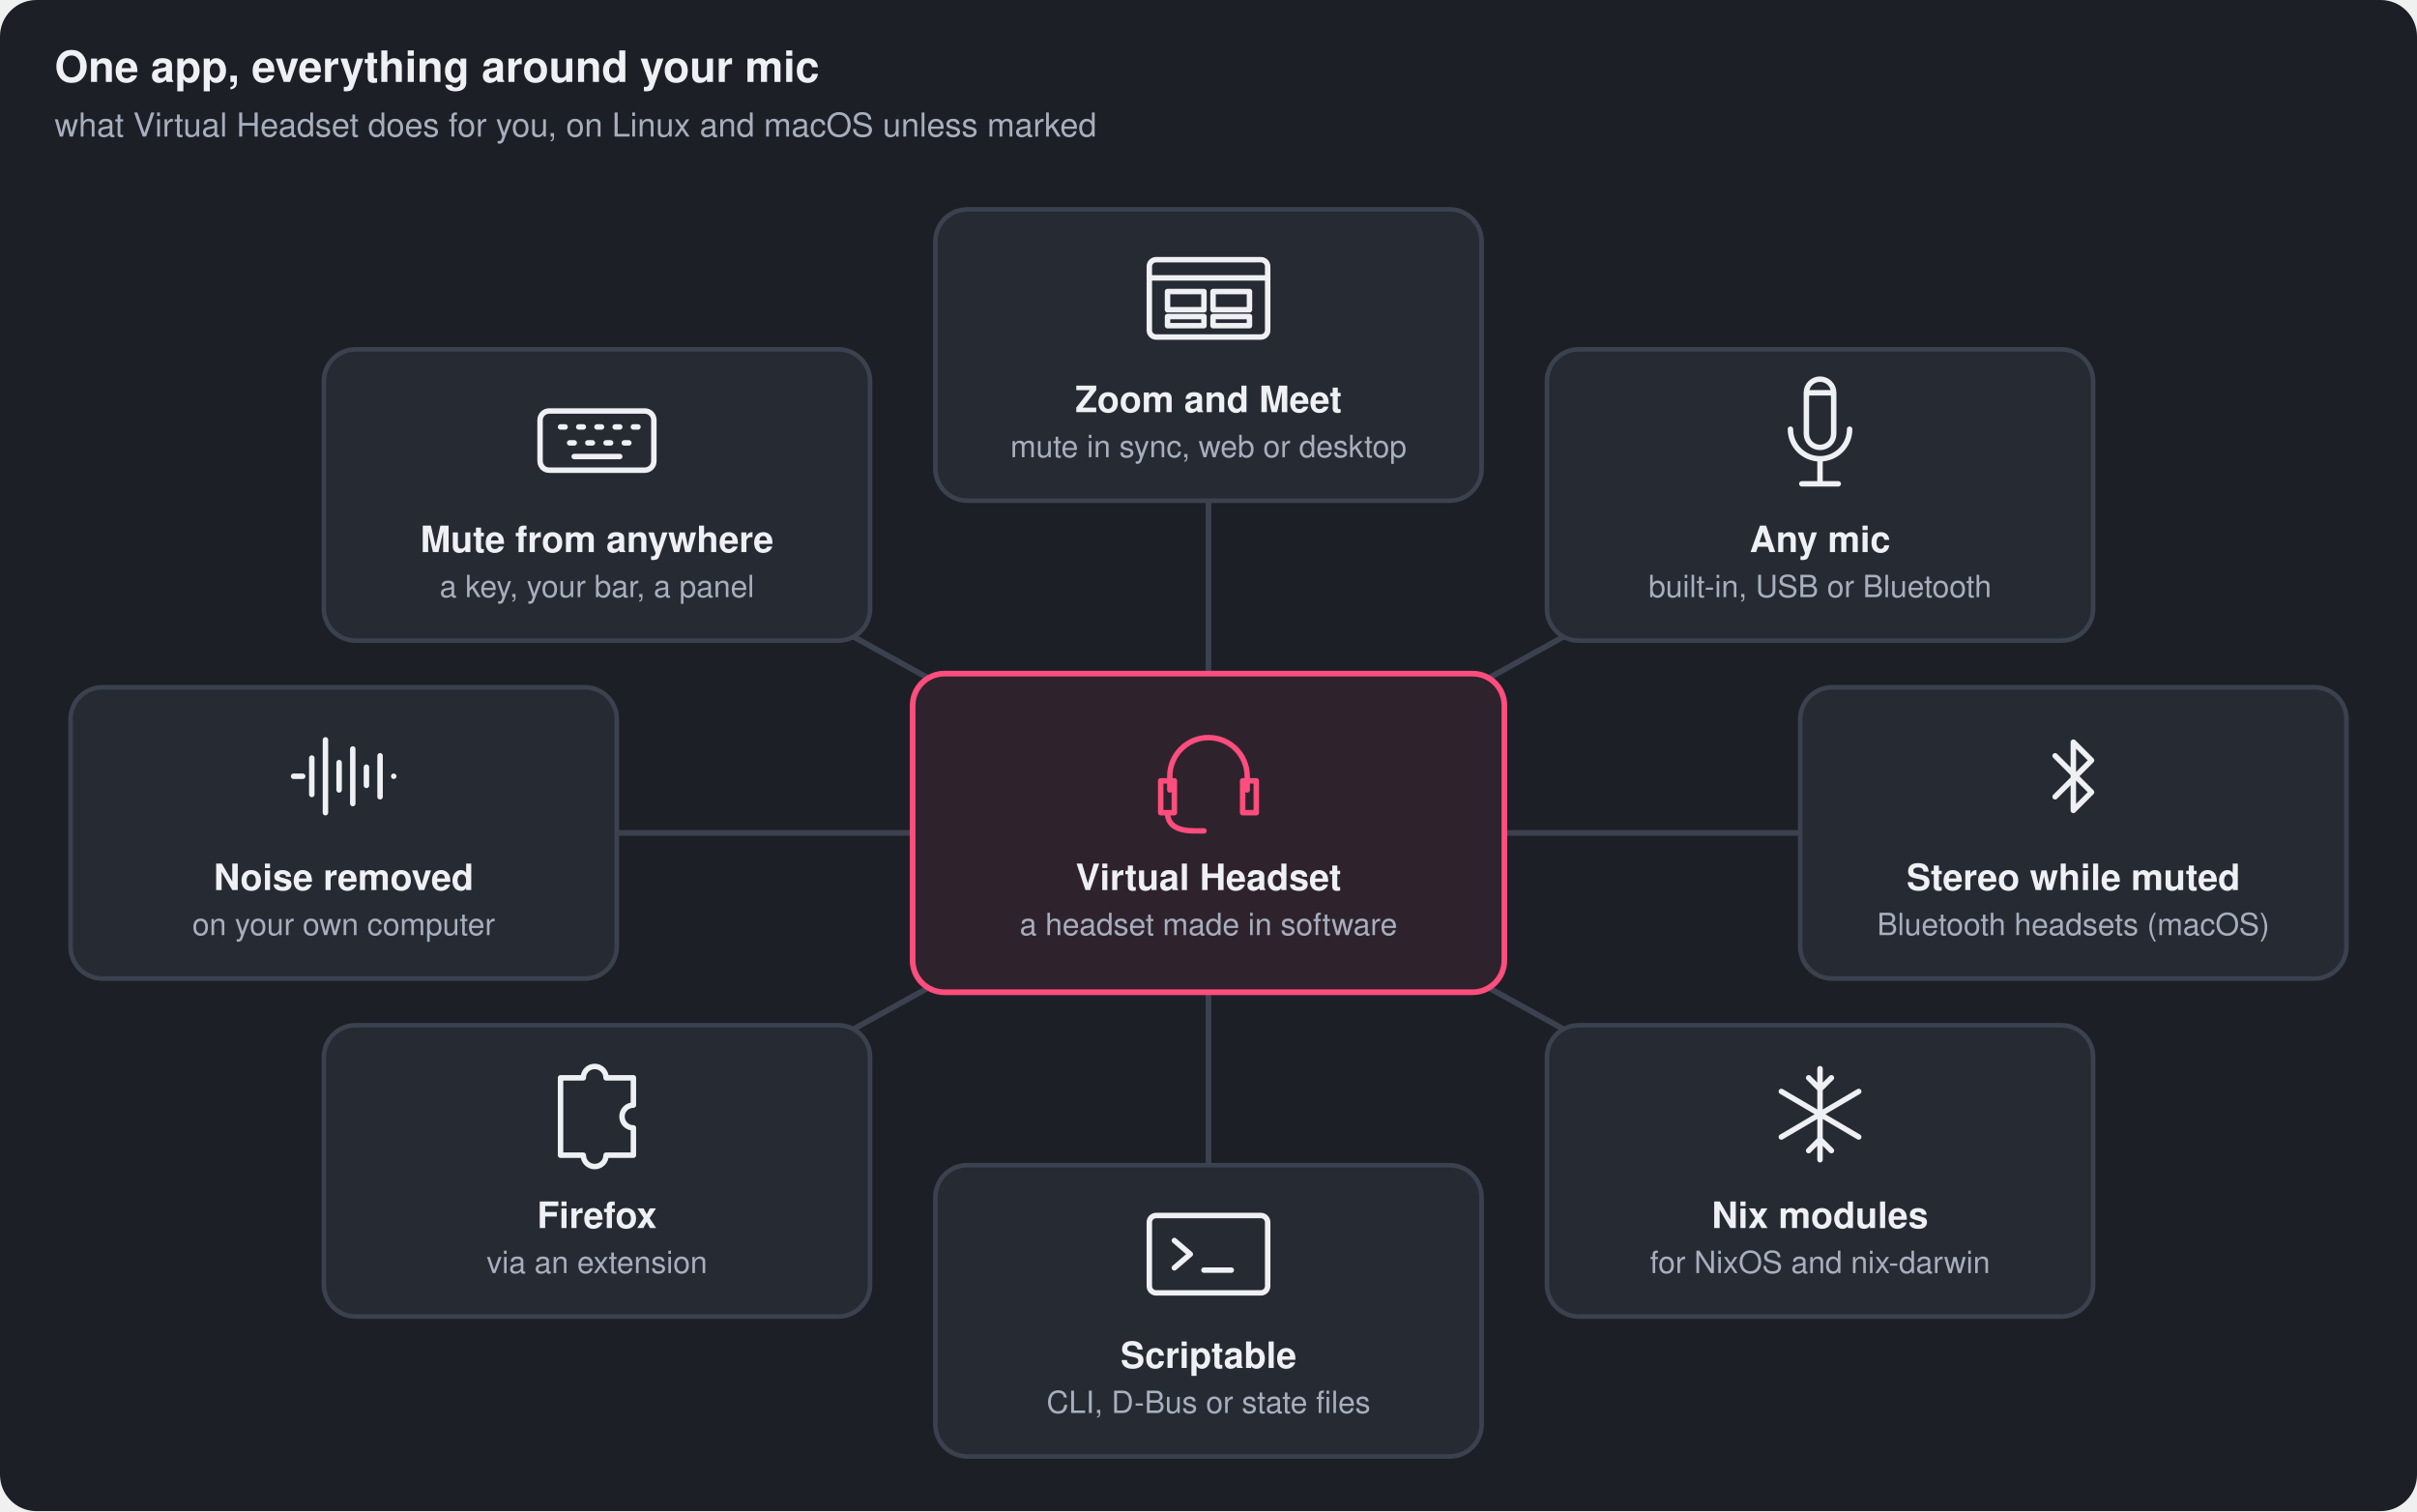
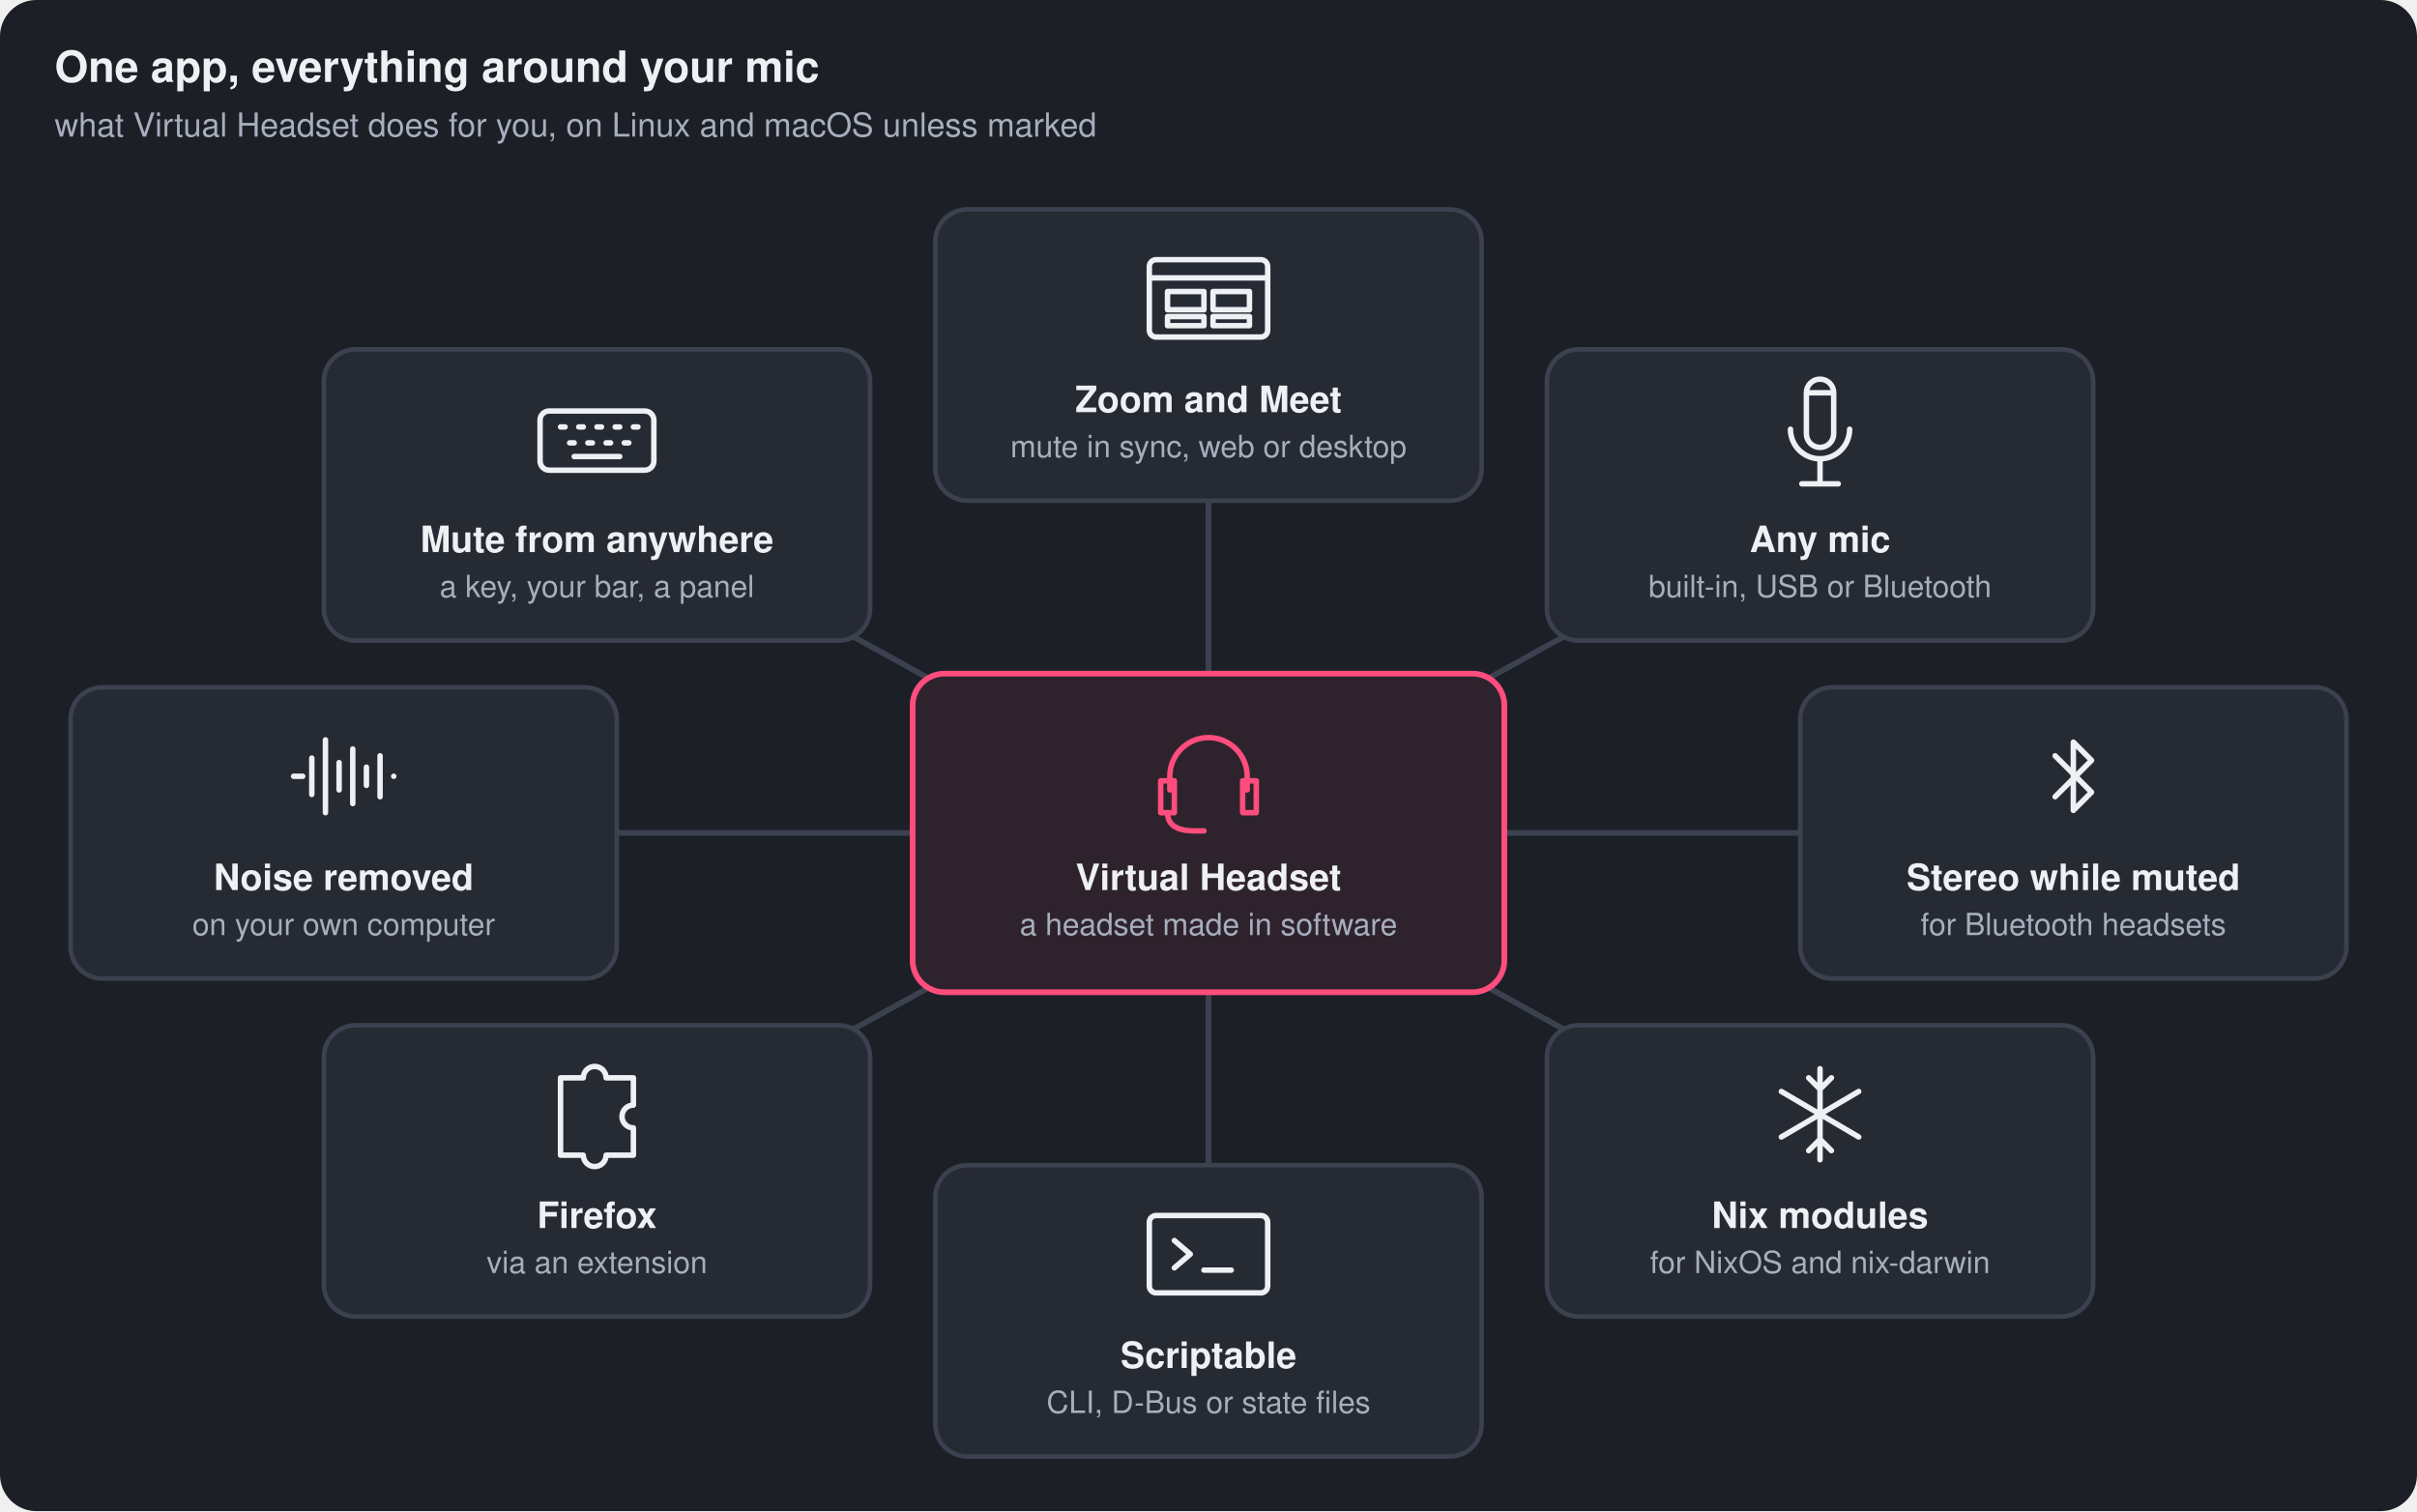
<svg xmlns="http://www.w3.org/2000/svg" viewBox="0 0 1062 664" width="1062" height="664" role="img">
  <style>
  text { font-family: -apple-system, 'Segoe UI', Helvetica, Arial, sans-serif; fill: #eef0f4; }
  .bg { fill: #1c1f26; }
  .box { fill: #262a33; stroke: #3b414e; stroke-width: 2; }
  .key { fill: #ff4d7d; fill-opacity: .08; stroke: #ff4d7d; stroke-width: 2.5; }
  .head { font-size: 19px; font-weight: 700; }
  .lede { font-size: 14.5px; fill: #a7aebd; }
  .title { font-size: 16px; font-weight: 650; }
  .sub { font-size: 13.5px; fill: #a7aebd; }
  .label { font-size: 13px; font-weight: 600; fill: #eef0f4; }
  .axis { font-size: 12.5px; fill: #a7aebd; }
  .axis-strong { font-size: 12.5px; font-weight: 650; fill: #eef0f4; }
  .edge { fill: none; stroke: #a3abbd; stroke-width: 2; marker-end: url(#arrow); }
  .spoke { stroke: #3b414e; stroke-width: 2.5; }
  .tick { stroke: #a7aebd; stroke-width: 1.5; stroke-dasharray: 4 4; }
  .tag { fill: #1c1f26; }
  .arrowhead { fill: #a3abbd; }
  .badge { fill: #ff4d7d; }
  .badge-text { font-size: 12px; font-weight: 700; fill: #ffffff; }
  .ink { fill: none; stroke: #eef0f4; stroke-width: 2.4; stroke-linecap: round; stroke-linejoin: round; }
  .ink-live { fill: none; stroke: #ff4d7d; stroke-width: 2.4; stroke-linecap: round; stroke-linejoin: round; }
  .seg-quiet { fill: #262a33; stroke: #3b414e; stroke-width: 1.5; }
  .seg-live { fill: #ff4d7d; fill-opacity: .2; stroke: #ff4d7d; stroke-width: 1.5; }
  .seg-ok { fill: #5ad18a; fill-opacity: .2; stroke: #5ad18a; stroke-width: 1.5; }
  .seg-mono { fill: #a3abbd; fill-opacity: .16; stroke: #a3abbd; stroke-width: 1.5; }
</style>
  <defs>
    <marker id="arrow" viewBox="0 0 10 10" refX="9" refY="5" markerWidth="8" markerHeight="8" orient="auto-start-reverse">
      <path class="arrowhead" d="M0 0L10 5L0 10z" />
    </marker>
  </defs>
  <rect class="bg" width="1062" height="664" rx="16" />
  <text class="head" x="24" y="36">One app, everything around your mic</text>
  <text class="lede" x="24" y="60">what Virtual Headset does for you, on Linux and macOS unless marked</text>
  <line class="spoke" x1="531" y1="366" x2="531" y2="156" />
  <line class="spoke" x1="531" y1="366" x2="799.7" y2="217.5" />
  <line class="spoke" x1="531" y1="366" x2="911" y2="366" />
  <line class="spoke" x1="531" y1="366" x2="799.7" y2="514.5" />
  <line class="spoke" x1="531" y1="366" x2="531" y2="576" />
  <line class="spoke" x1="531" y1="366" x2="262.3" y2="514.5" />
  <line class="spoke" x1="531" y1="366" x2="151" y2="366" />
  <line class="spoke" x1="531" y1="366" x2="262.3" y2="217.5" />
  <rect class="box" x="411" y="92" width="240" height="128" rx="14" />
  <path class="ink" transform="translate(531 131.1)" d="M-23 -17h46a3 3 0 0 1 3 3v28a3 3 0 0 1 -3 3h-46a3 3 0 0 1 -3 -3v-28a3 3 0 0 1 3 -3zM-26 -9h52M-18 -3h16v8h-16zM2 -3h16v8h-16zM-18 8h16v4h-16zM2 8h16v4h-16z" />
  <text class="title" x="531" y="181.1" text-anchor="middle">Zoom and Meet</text>
  <text class="sub" x="531" y="200.9" text-anchor="middle">mute in sync, web or desktop</text>
  <rect class="box" x="679.7" y="153.5" width="240" height="128" rx="14" />
  <path class="ink" transform="translate(799.7 192.6)" d="M-6 -20h12v18a6 6 0 0 1 -12 0zM-6 -20a6 6 0 0 1 12 0M-13 -4a13 13 0 0 0 26 0M0 9v11M-8 20h16" />
  <text class="title" x="799.7" y="242.6" text-anchor="middle">Any mic</text>
  <text class="sub" x="799.7" y="262.4" text-anchor="middle">built-in, USB or Bluetooth</text>
  <rect class="box" x="791" y="302" width="240" height="128" rx="14" />
  <path class="ink" transform="translate(911 341.1)" d="M-8 -9L8 7L0 15V-15L8 -7L-8 9" />
  <text class="title" x="911" y="391.1" text-anchor="middle">Stereo while muted</text>
-   <text class="sub" x="911" y="410.9" text-anchor="middle">Bluetooth headsets (macOS)</text>
+   <text class="sub" x="911" y="410.9" text-anchor="middle">for Bluetooth headsets</text>
  <rect class="box" x="679.7" y="450.5" width="240" height="128" rx="14" />
  <path class="ink" transform="translate(799.7 489.6)" d="M0 -20v40M-17 -10l34 20M-17 10l34 -20M-5 -16l5 5l5 -5M-5 16l5 -5l5 5" />
  <text class="title" x="799.7" y="539.6" text-anchor="middle">Nix modules</text>
  <text class="sub" x="799.7" y="559.4" text-anchor="middle">for NixOS and nix-darwin</text>
  <rect class="box" x="411" y="512" width="240" height="128" rx="14" />
  <path class="ink" transform="translate(531 551.1)" d="M-23 -17h46a3 3 0 0 1 3 3v28a3 3 0 0 1 -3 3h-46a3 3 0 0 1 -3 -3v-28a3 3 0 0 1 3 -3zM-15 -6l7 6l-7 6M-2 7h12" />
  <text class="title" x="531" y="601.1" text-anchor="middle">Scriptable</text>
  <text class="sub" x="531" y="620.9" text-anchor="middle">CLI, D-Bus or state files</text>
  <rect class="box" x="142.3" y="450.5" width="240" height="128" rx="14" />
  <path class="ink" transform="translate(262.3 489.6)" d="M-16 -16h10a5 5 0 1 1 10 0h12v12a5 5 0 1 0 0 10v12h-12a5 5 0 1 1 -10 0h-10z" />
  <text class="title" x="262.3" y="539.6" text-anchor="middle">Firefox</text>
  <text class="sub" x="262.3" y="559.4" text-anchor="middle">via an extension</text>
  <rect class="box" x="31" y="302" width="240" height="128" rx="14" />
  <path class="ink" transform="translate(151 341.1)" d="M-22 0h4M-14 -8v16M-8 -16v32M-2 -6v12M4 -12v24M10 -4v8M16 -9v18M22 0h0" />
  <text class="title" x="151" y="391.1" text-anchor="middle">Noise removed</text>
  <text class="sub" x="151" y="410.9" text-anchor="middle">on your own computer</text>
  <rect class="box" x="142.3" y="153.5" width="240" height="128" rx="14" />
  <path class="ink" transform="translate(262.3 192.6)" d="M-21 -12h42a4 4 0 0 1 4 4v18a4 4 0 0 1 -4 4h-42a4 4 0 0 1 -4 -4v-18a4 4 0 0 1 4 -4zM-16 -5h2M-8 -5h2M0 -5h2M8 -5h2M16 -5h2M-12 2h2M-4 2h2M4 2h2M12 2h2M-10 8h20" />
  <text class="title" x="262.3" y="242.6" text-anchor="middle">Mute from anywhere</text>
  <text class="sub" x="262.3" y="262.4" text-anchor="middle">a key, your bar, a panel</text>
  <rect class="bg" x="401" y="296" width="260" height="140" rx="14" />
  <rect class="key" x="401" y="296" width="260" height="140" rx="14" />
  <path class="ink-live" transform="translate(531 341.1)" d="M-17 6v-6a17 17 0 0 1 34 0v6M-21 2h6v14h-6zM15 2h6v14h-6zM-18 16q0 8 12 8M-5 24h3" />
  <text class="title" x="531" y="391.1" text-anchor="middle">Virtual Headset</text>
  <text class="sub" x="531" y="410.9" text-anchor="middle">a headset made in software</text>
</svg>
